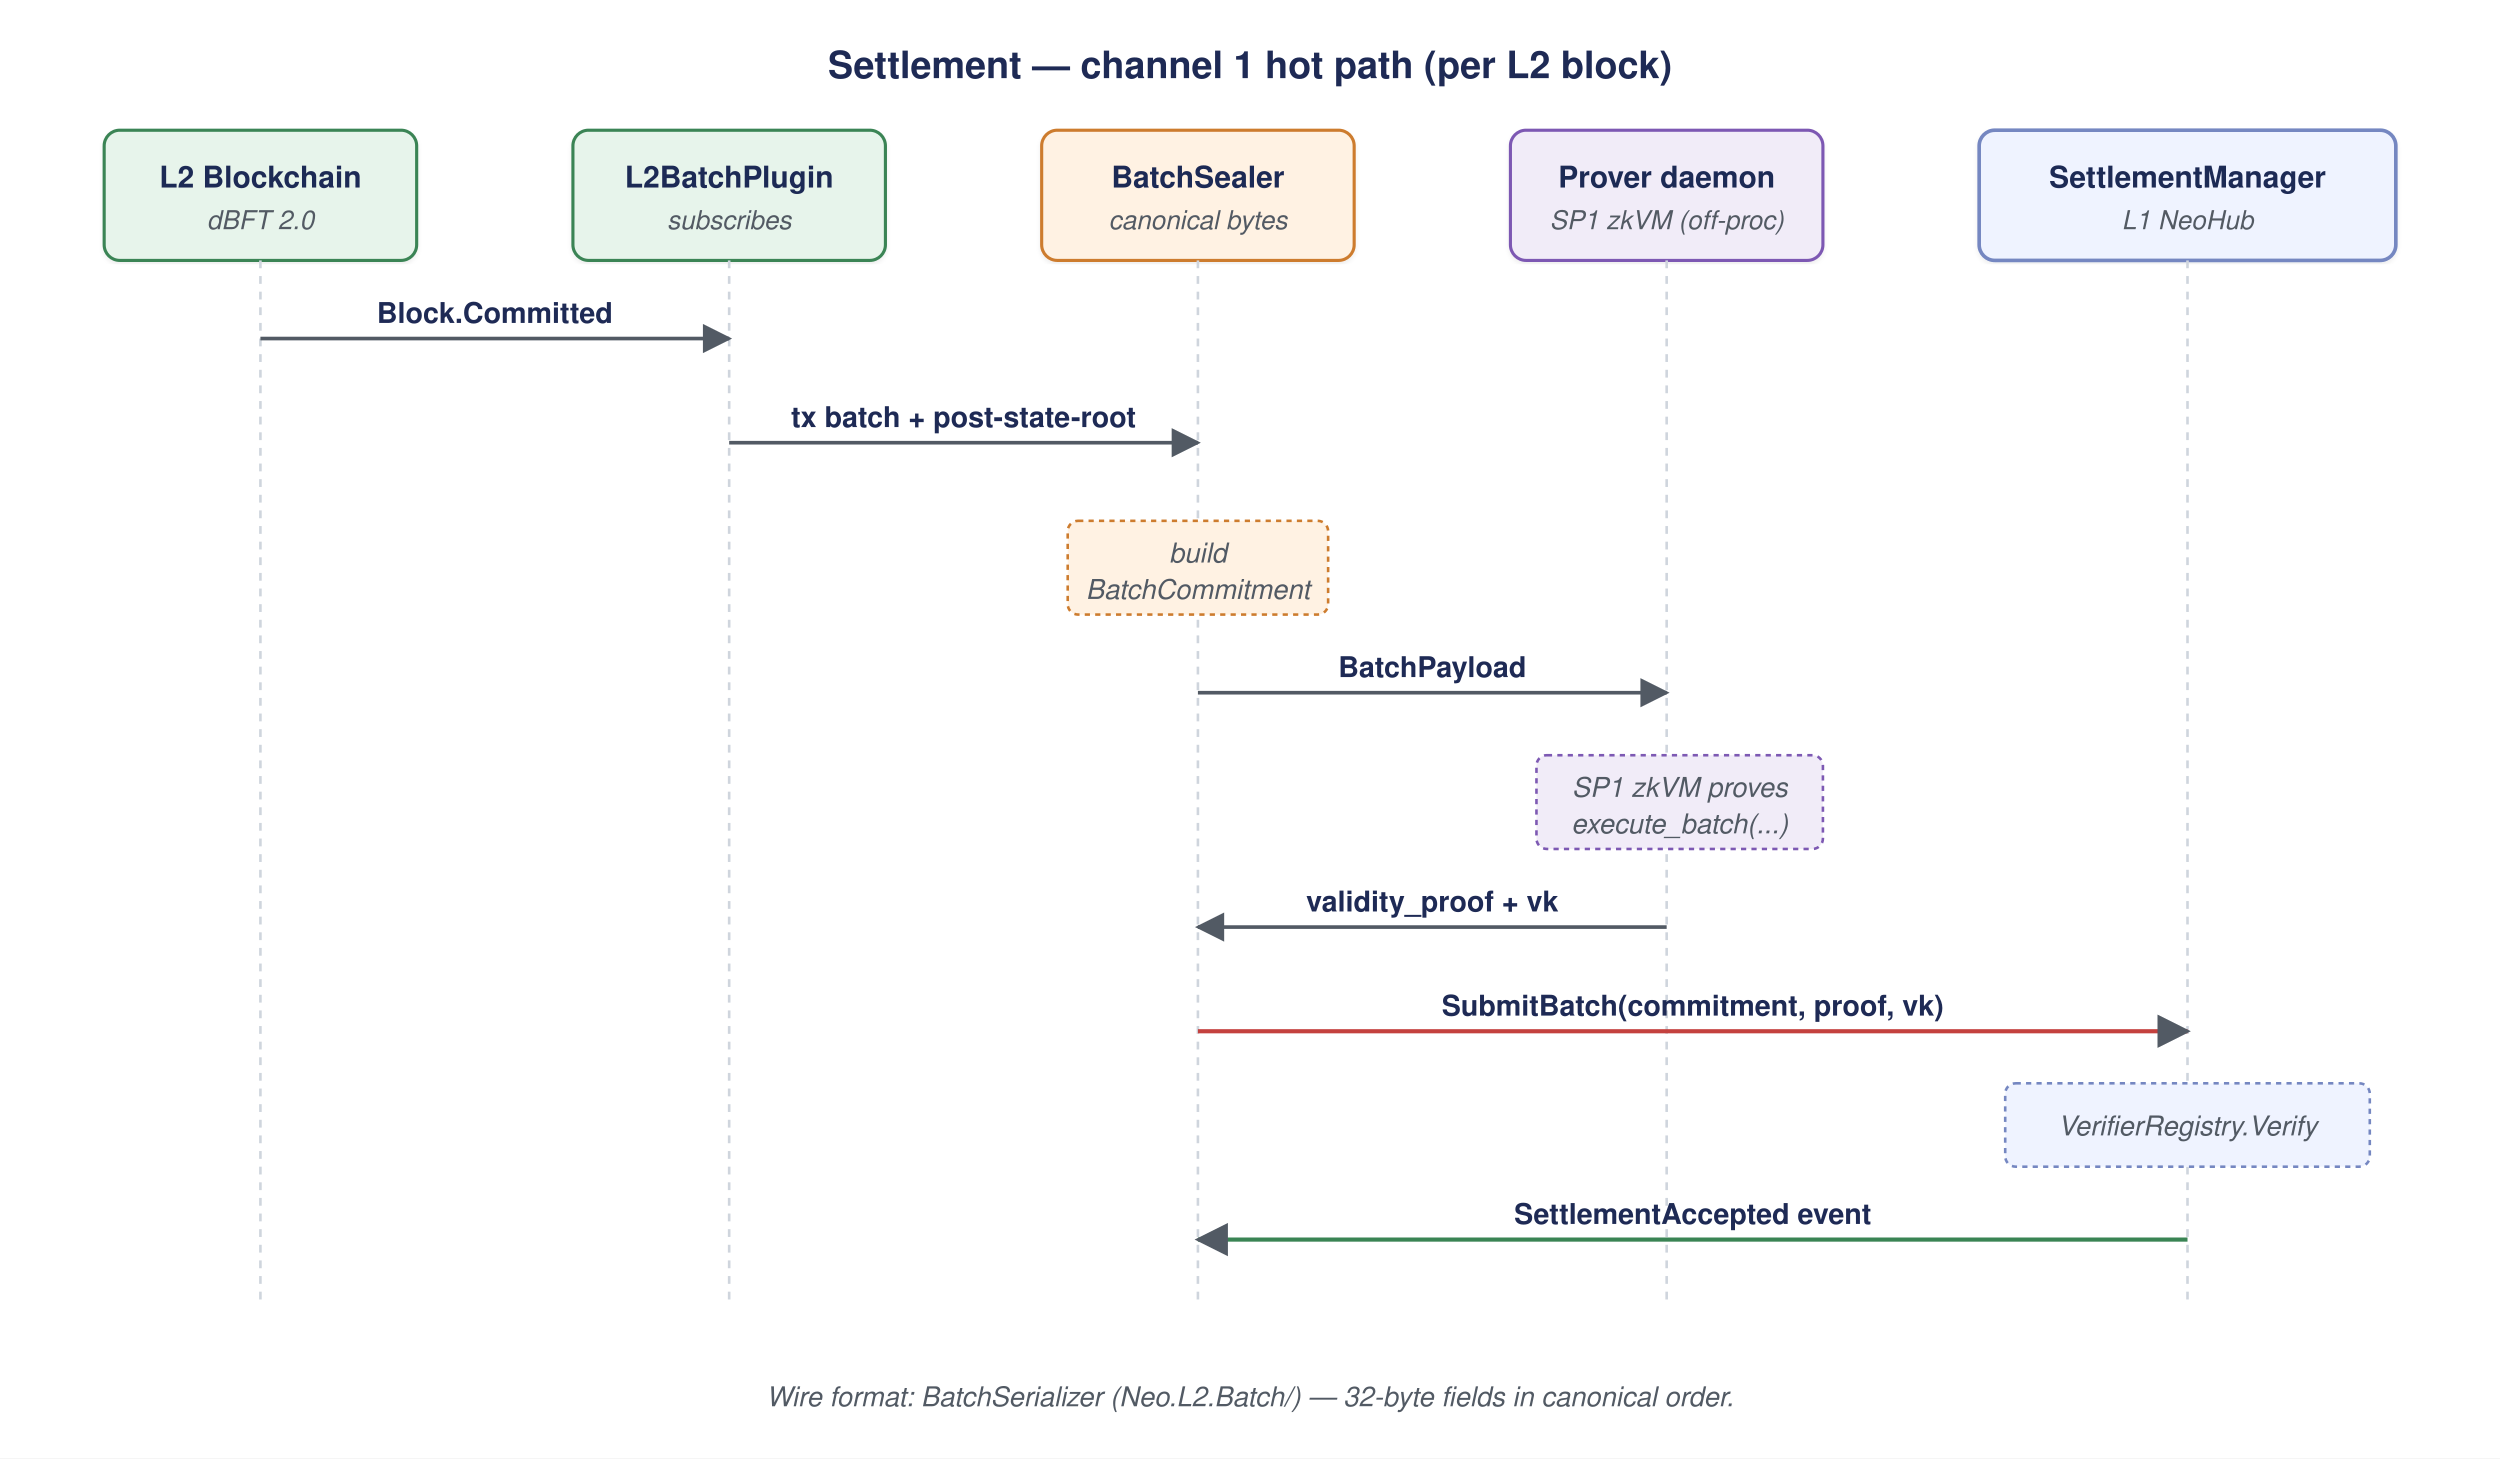
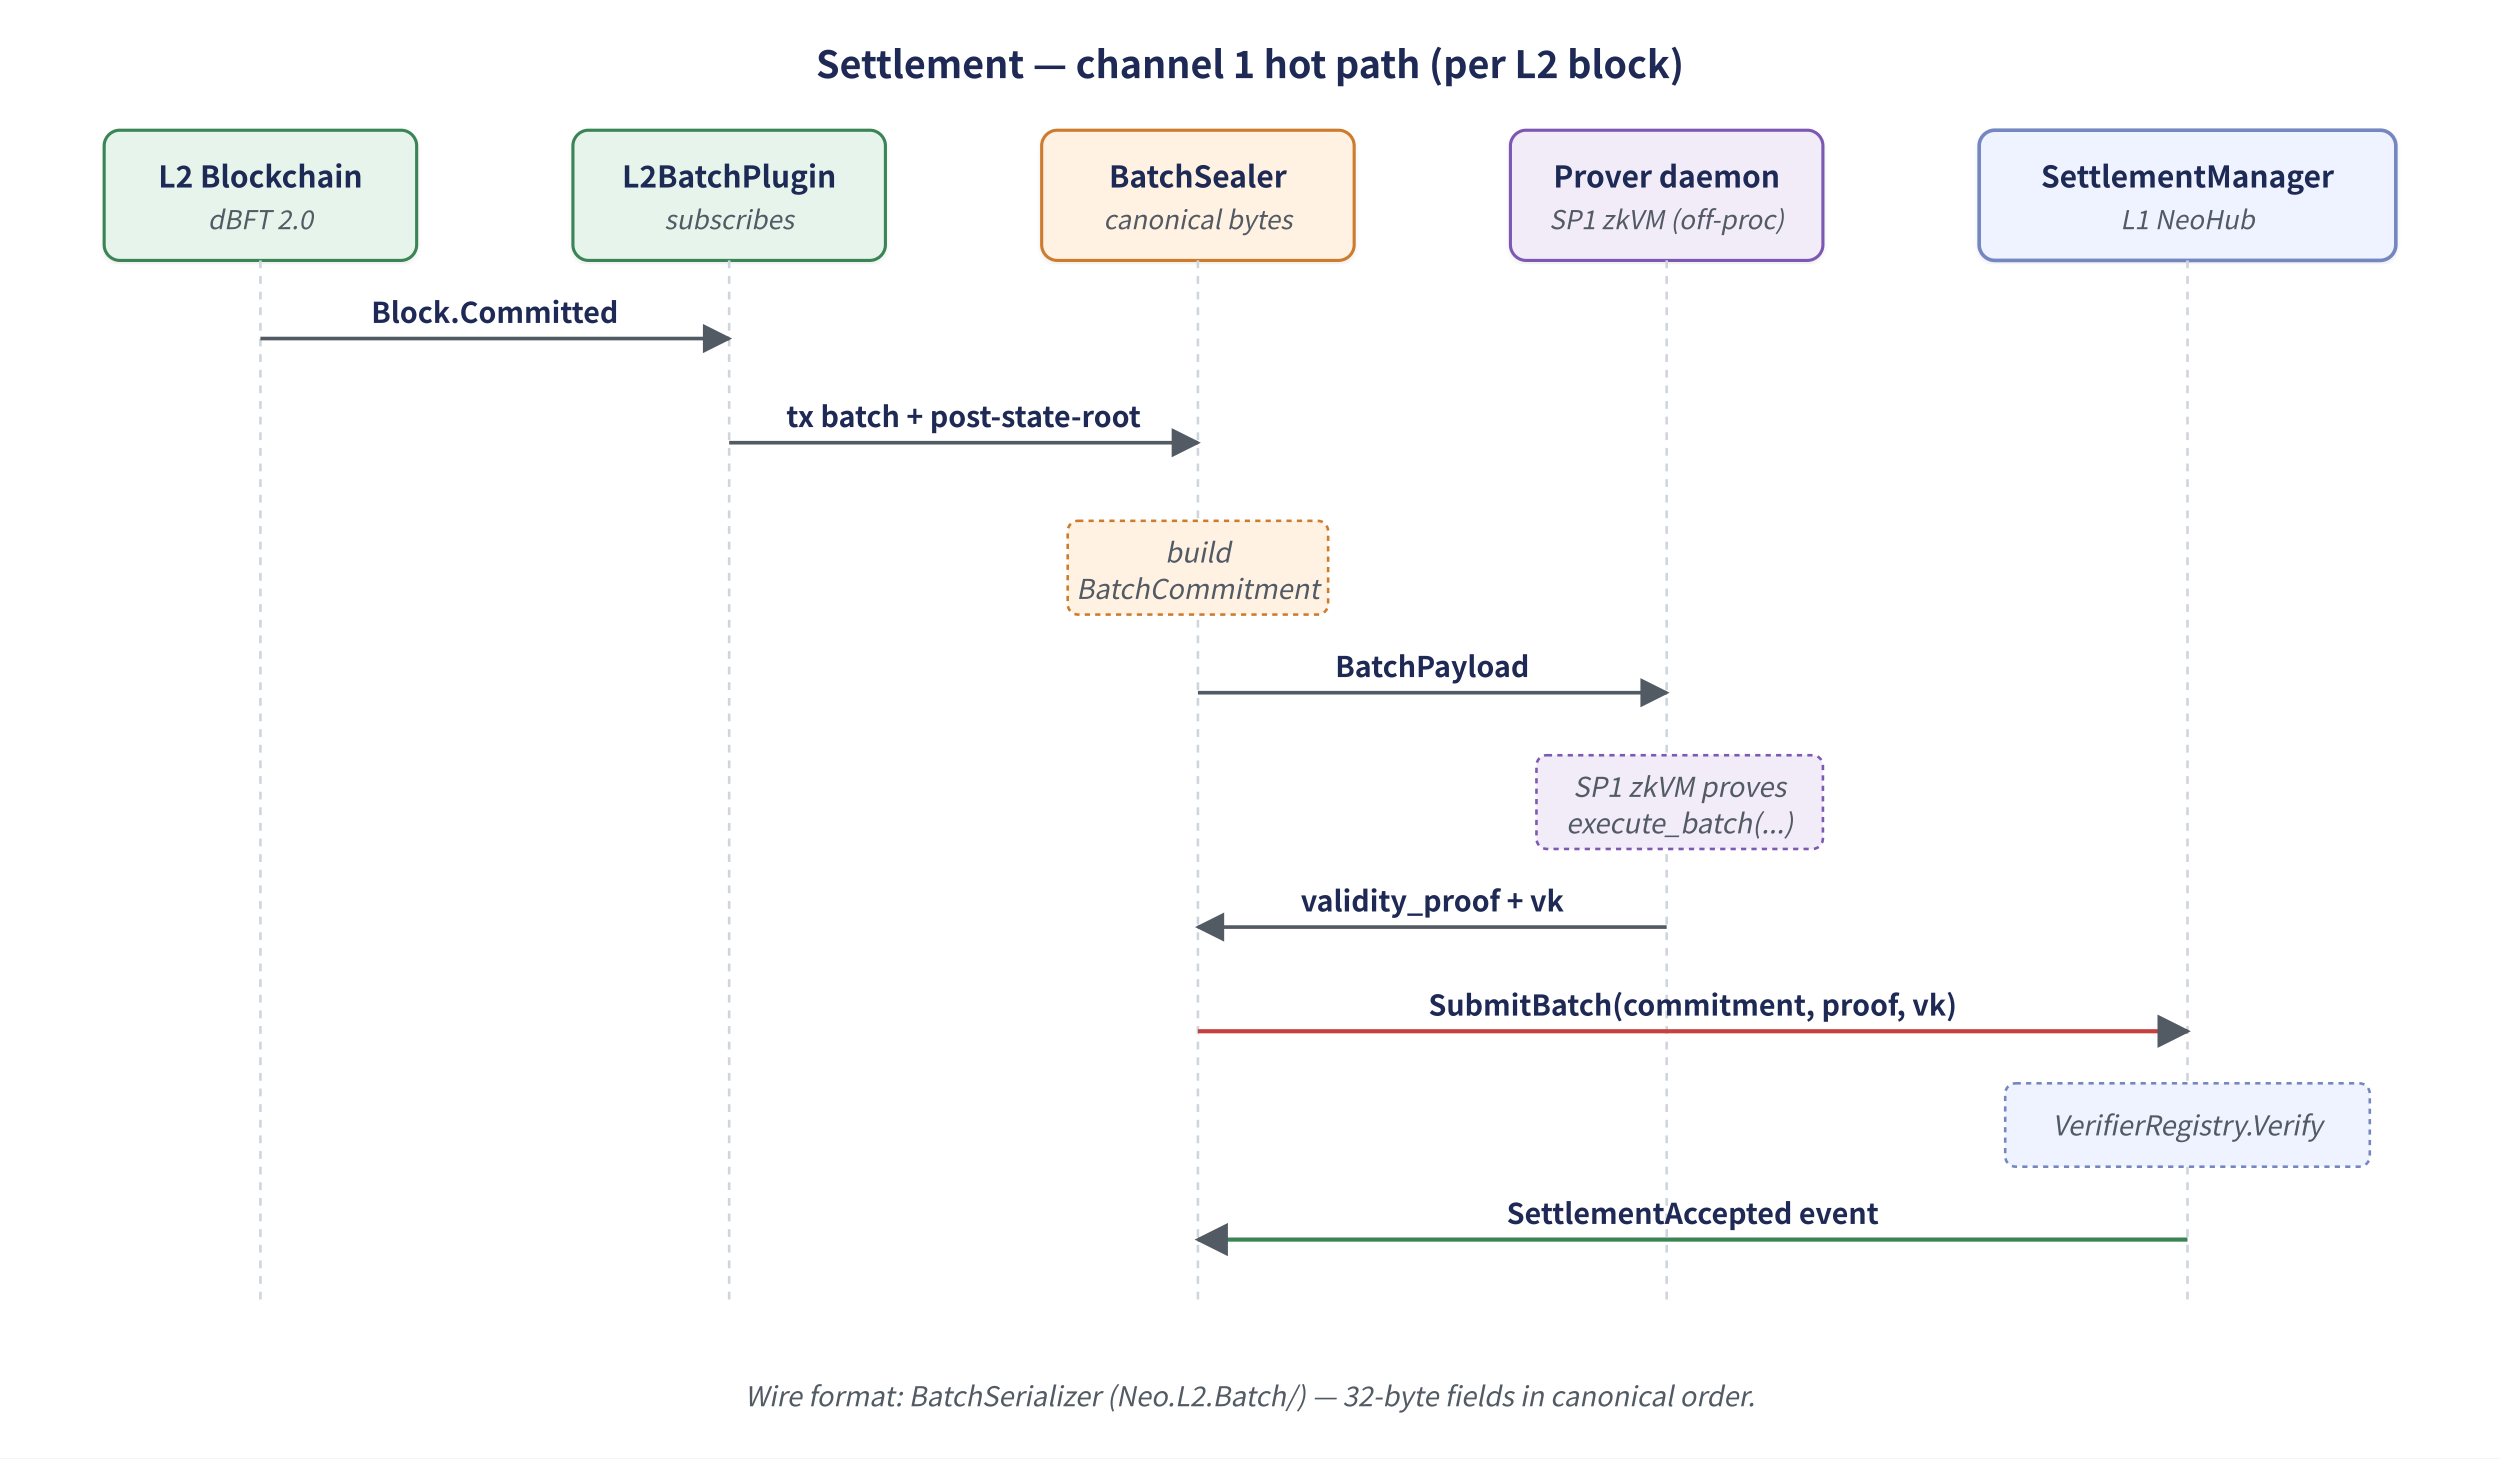
- <svg xmlns="http://www.w3.org/2000/svg" viewBox="0 0 960 560" font-family="-apple-system, BlinkMacSystemFont, 'Segoe UI', Helvetica, Arial, sans-serif" role="img" aria-labelledby="title desc">
+ <svg xmlns="http://www.w3.org/2000/svg" viewBox="0 0 960 560" font-family="'Noto Sans CJK SC', -apple-system, BlinkMacSystemFont, 'Segoe UI', Helvetica, Arial, sans-serif" role="img" aria-labelledby="title desc">
  <defs>
    <marker id="arrow" viewBox="0 0 10 10" refX="9" refY="5" markerWidth="8" markerHeight="8" orient="auto">
      <path d="M0,0 L10,5 L0,10 Z" fill="#525a64" />
    </marker>
    <marker id="arrow-back" viewBox="0 0 10 10" refX="1" refY="5" markerWidth="8" markerHeight="8" orient="auto">
      <path d="M10,0 L0,5 L10,10 Z" fill="#525a64" />
    </marker>
    <filter id="card" x="-2%" y="-3%" width="104%" height="106%">
      <feDropShadow dx="0" dy="1" stdDeviation="0.9" flood-color="#000000" flood-opacity="0.07" />
    </filter>
    <style>
      .header     { font-size: 14.5px; font-weight: 700; }
      .actor-t    { font-size: 11.5px; font-weight: 700; fill: #1e2a55; }
      .actor-s    { font-size: 10px; fill: #525a64; font-style: italic; }
      .lifeline   { stroke: #cfd5dd; stroke-width: 1; stroke-dasharray: 3 3; }
      .msg-t      { font-size: 11px; fill: #1e2a55; font-weight: 600; }
      .msg-s      { font-size: 10.5px; fill: #525a64; font-style: italic; }
      .note-t     { font-size: 10.5px; fill: #2d3a48; }
    </style>
  </defs>
  <rect width="960" height="560" fill="#ffffff" />
  <text x="480" y="30" text-anchor="middle" class="header" fill="#1e2a55">Settlement — channel 1 hot path (per L2 block)</text>
  <g filter="url(#card)">
    <rect x="40" y="50" width="120" height="50" rx="6" ry="6" fill="#e7f4eb" stroke="#3a8454" stroke-width="1.2" />
    <text x="100" y="72" text-anchor="middle" class="actor-t" fill="#1d4d2c">L2 Blockchain</text>
    <text x="100" y="88" text-anchor="middle" class="actor-s">dBFT 2.0</text>
  </g>
  <g filter="url(#card)">
    <rect x="220" y="50" width="120" height="50" rx="6" ry="6" fill="#e7f4eb" stroke="#3a8454" stroke-width="1.2" />
    <text x="280" y="72" text-anchor="middle" class="actor-t" fill="#1d4d2c">L2BatchPlugin</text>
    <text x="280" y="88" text-anchor="middle" class="actor-s">subscribes</text>
  </g>
  <g filter="url(#card)">
    <rect x="400" y="50" width="120" height="50" rx="6" ry="6" fill="#fff2e3" stroke="#cd7c2e" stroke-width="1.2" />
    <text x="460" y="72" text-anchor="middle" class="actor-t" fill="#7a4a14">BatchSealer</text>
    <text x="460" y="88" text-anchor="middle" class="actor-s">canonical bytes</text>
  </g>
  <g filter="url(#card)">
    <rect x="580" y="50" width="120" height="50" rx="6" ry="6" fill="#f1ecf8" stroke="#7d59b3" stroke-width="1.2" />
    <text x="640" y="72" text-anchor="middle" class="actor-t" fill="#3e2865">Prover daemon</text>
    <text x="640" y="88" text-anchor="middle" class="actor-s">SP1 zkVM (off-proc)</text>
  </g>
  <g filter="url(#card)">
    <rect x="760" y="50" width="160" height="50" rx="6" ry="6" fill="#eff3ff" stroke="#7587c1" stroke-width="1.4" />
    <text x="840" y="72" text-anchor="middle" class="actor-t" fill="#1e2a55">SettlementManager</text>
    <text x="840" y="88" text-anchor="middle" class="actor-s">L1 NeoHub</text>
  </g>
  <line class="lifeline" x1="100" y1="100" x2="100" y2="500" />
  <line class="lifeline" x1="280" y1="100" x2="280" y2="500" />
  <line class="lifeline" x1="460" y1="100" x2="460" y2="500" />
  <line class="lifeline" x1="640" y1="100" x2="640" y2="500" />
  <line class="lifeline" x1="840" y1="100" x2="840" y2="500" />
  <line x1="100" y1="130" x2="280" y2="130" stroke="#525a64" stroke-width="1.4" marker-end="url(#arrow)" />
  <text x="190" y="124" text-anchor="middle" class="msg-t">Block.Committed</text>
  <line x1="280" y1="170" x2="460" y2="170" stroke="#525a64" stroke-width="1.4" marker-end="url(#arrow)" />
  <text x="370" y="164" text-anchor="middle" class="msg-t">tx batch + post-state-root</text>
  <g>
    <rect x="410" y="200" width="100" height="36" rx="4" ry="4" fill="#fff2e3" stroke="#cd7c2e" stroke-dasharray="2 2" />
    <text x="460" y="216" text-anchor="middle" class="msg-s">build</text>
    <text x="460" y="230" text-anchor="middle" class="msg-s">BatchCommitment</text>
  </g>
  <line x1="460" y1="266" x2="640" y2="266" stroke="#525a64" stroke-width="1.4" marker-end="url(#arrow)" />
  <text x="550" y="260" text-anchor="middle" class="msg-t">BatchPayload</text>
  <g>
    <rect x="590" y="290" width="110" height="36" rx="4" ry="4" fill="#f1ecf8" stroke="#7d59b3" stroke-dasharray="2 2" />
    <text x="645" y="306" text-anchor="middle" class="msg-s">SP1 zkVM proves</text>
    <text x="645" y="320" text-anchor="middle" class="msg-s">execute_batch(...)</text>
  </g>
  <line x1="640" y1="356" x2="460" y2="356" stroke="#525a64" stroke-width="1.4" marker-end="url(#arrow)" />
  <text x="550" y="350" text-anchor="middle" class="msg-t">validity_proof + vk</text>
  <line x1="460" y1="396" x2="840" y2="396" stroke="#c4413e" stroke-width="1.6" marker-end="url(#arrow)" />
  <text x="650" y="390" text-anchor="middle" class="msg-t" fill="#88312e">SubmitBatch(commitment, proof, vk)</text>
  <g>
    <rect x="770" y="416" width="140" height="32" rx="4" ry="4" fill="#eff3ff" stroke="#7587c1" stroke-dasharray="2 2" />
    <text x="840" y="436" text-anchor="middle" class="msg-s">VerifierRegistry.Verify</text>
  </g>
  <line x1="840" y1="476" x2="460" y2="476" stroke="#3a8454" stroke-width="1.6" marker-end="url(#arrow)" />
  <text x="650" y="470" text-anchor="middle" class="msg-t" fill="#1d4d2c">SettlementAccepted event</text>
  <text x="480" y="540" text-anchor="middle" class="msg-s" fill="#525a64">Wire format: BatchSerializer (Neo.L2.Batch/) — 32-byte fields in canonical order.</text>
</svg>
